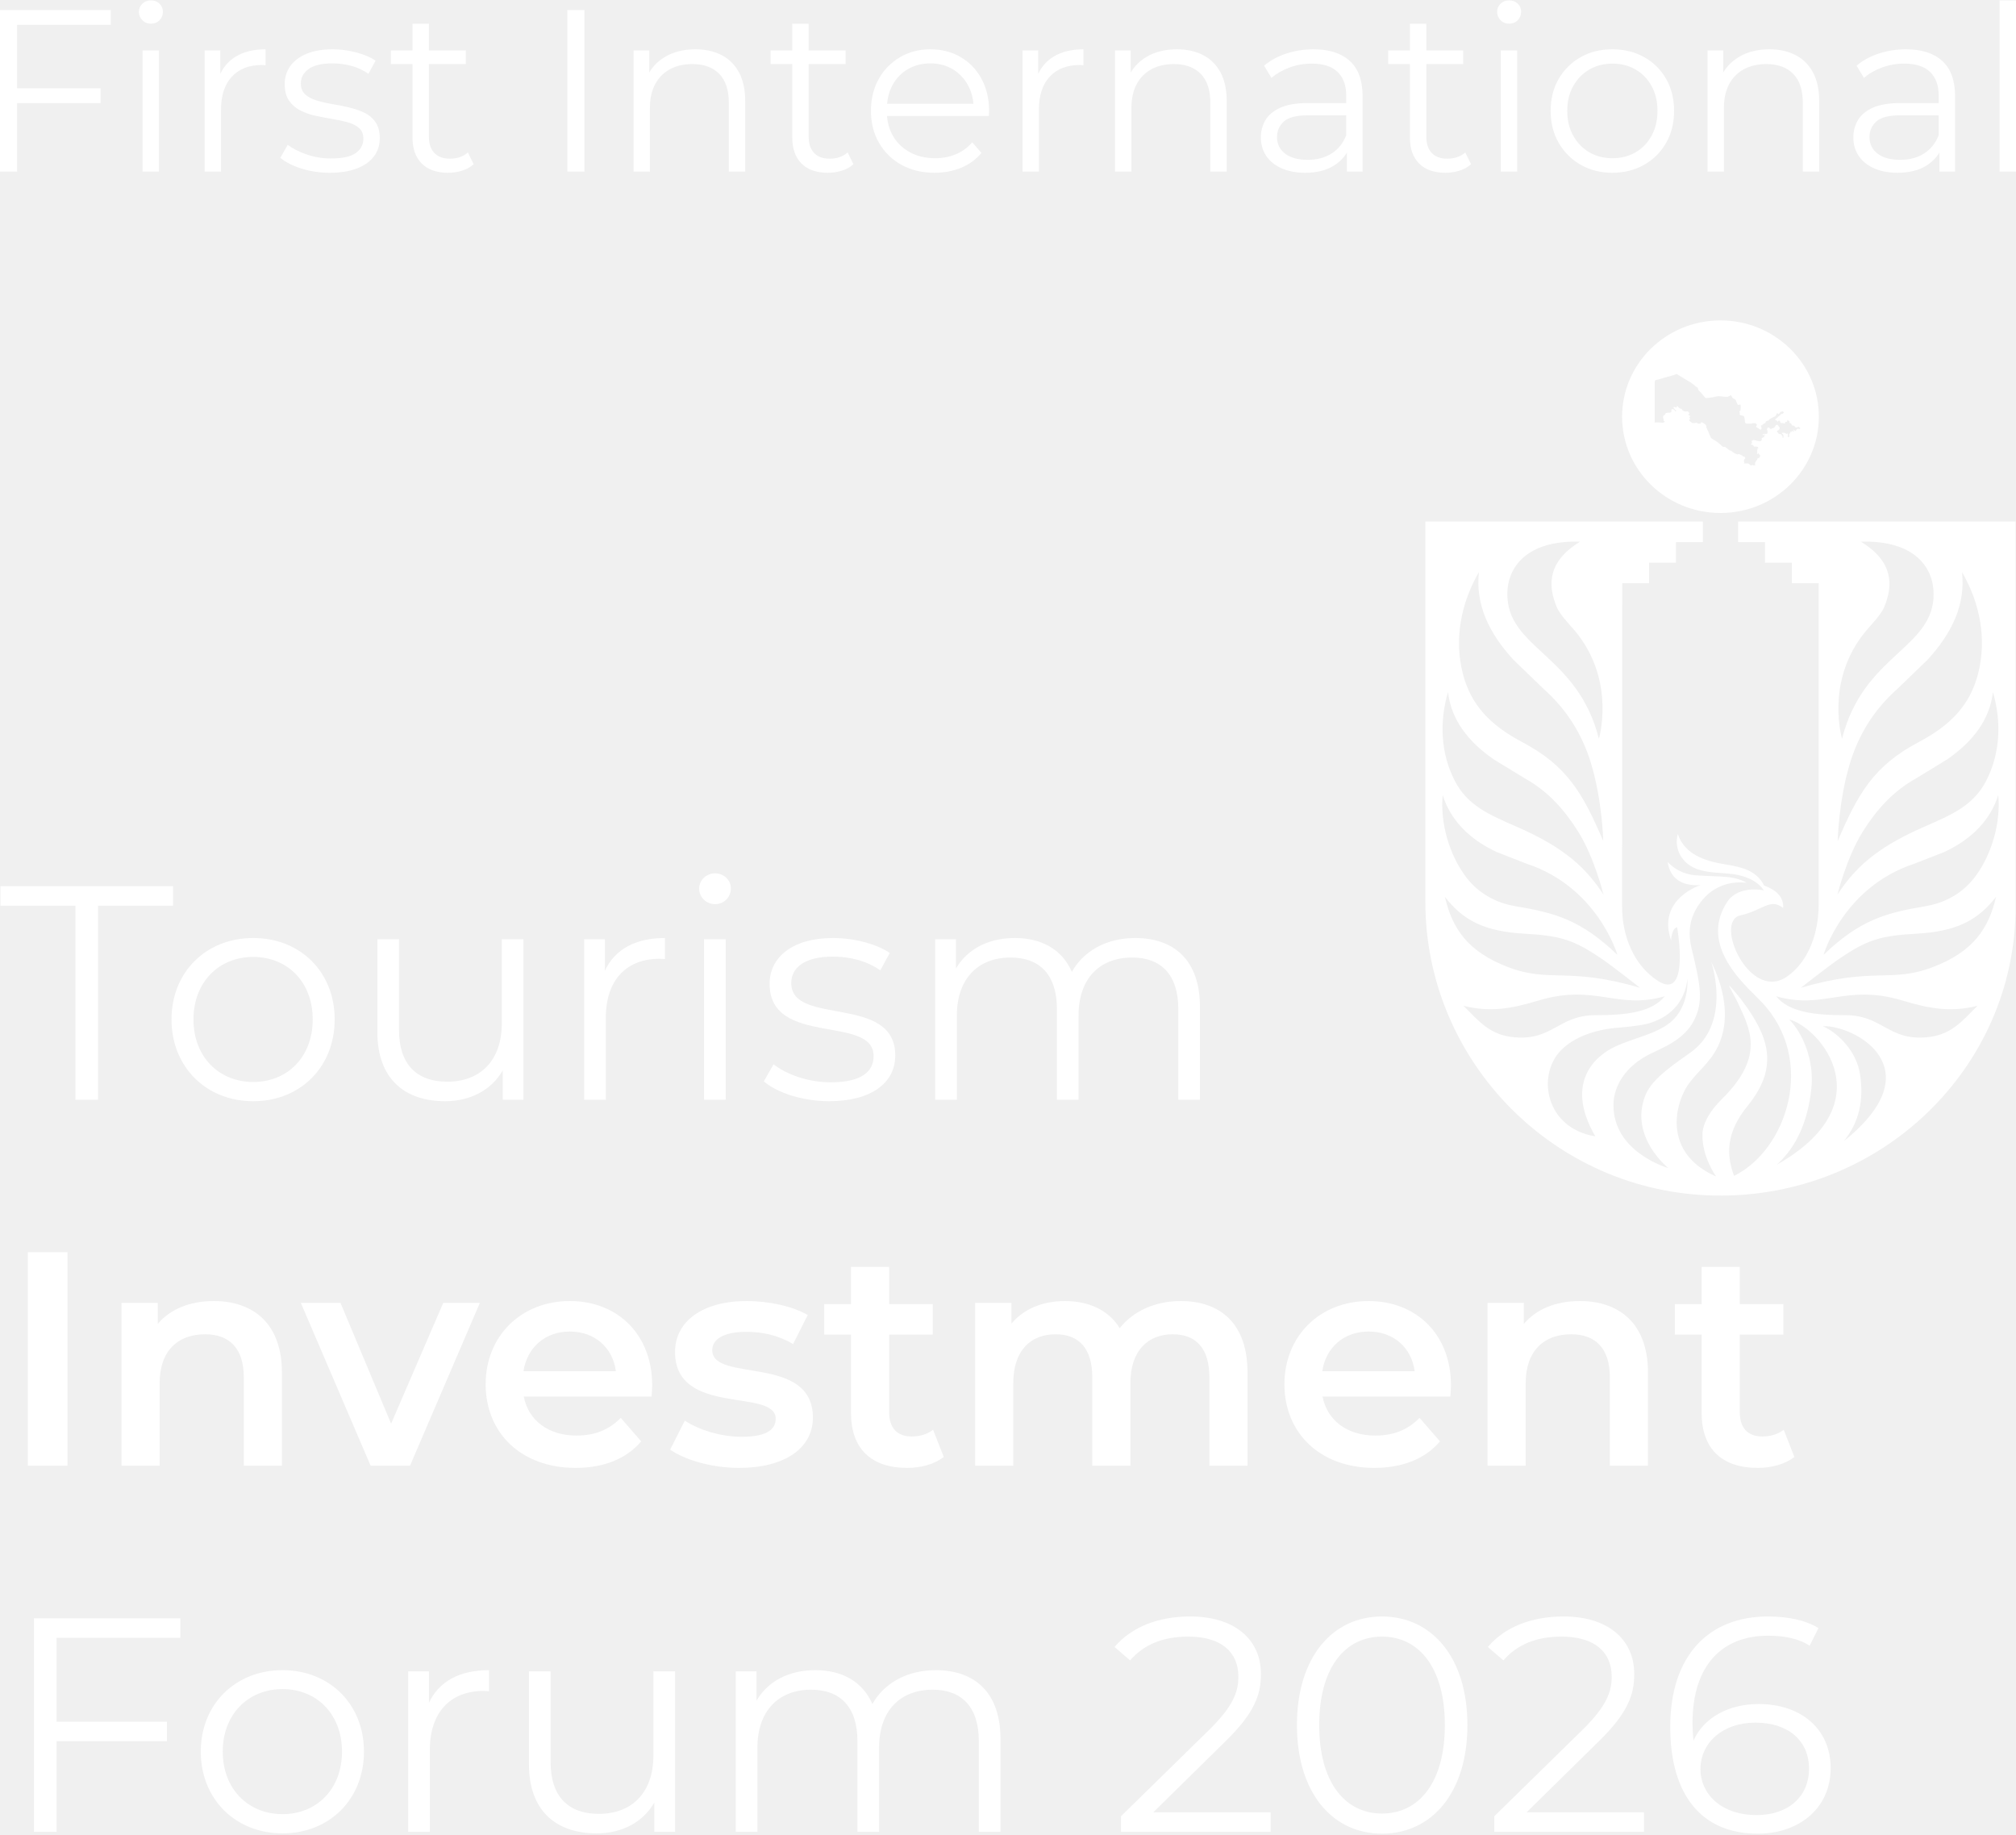
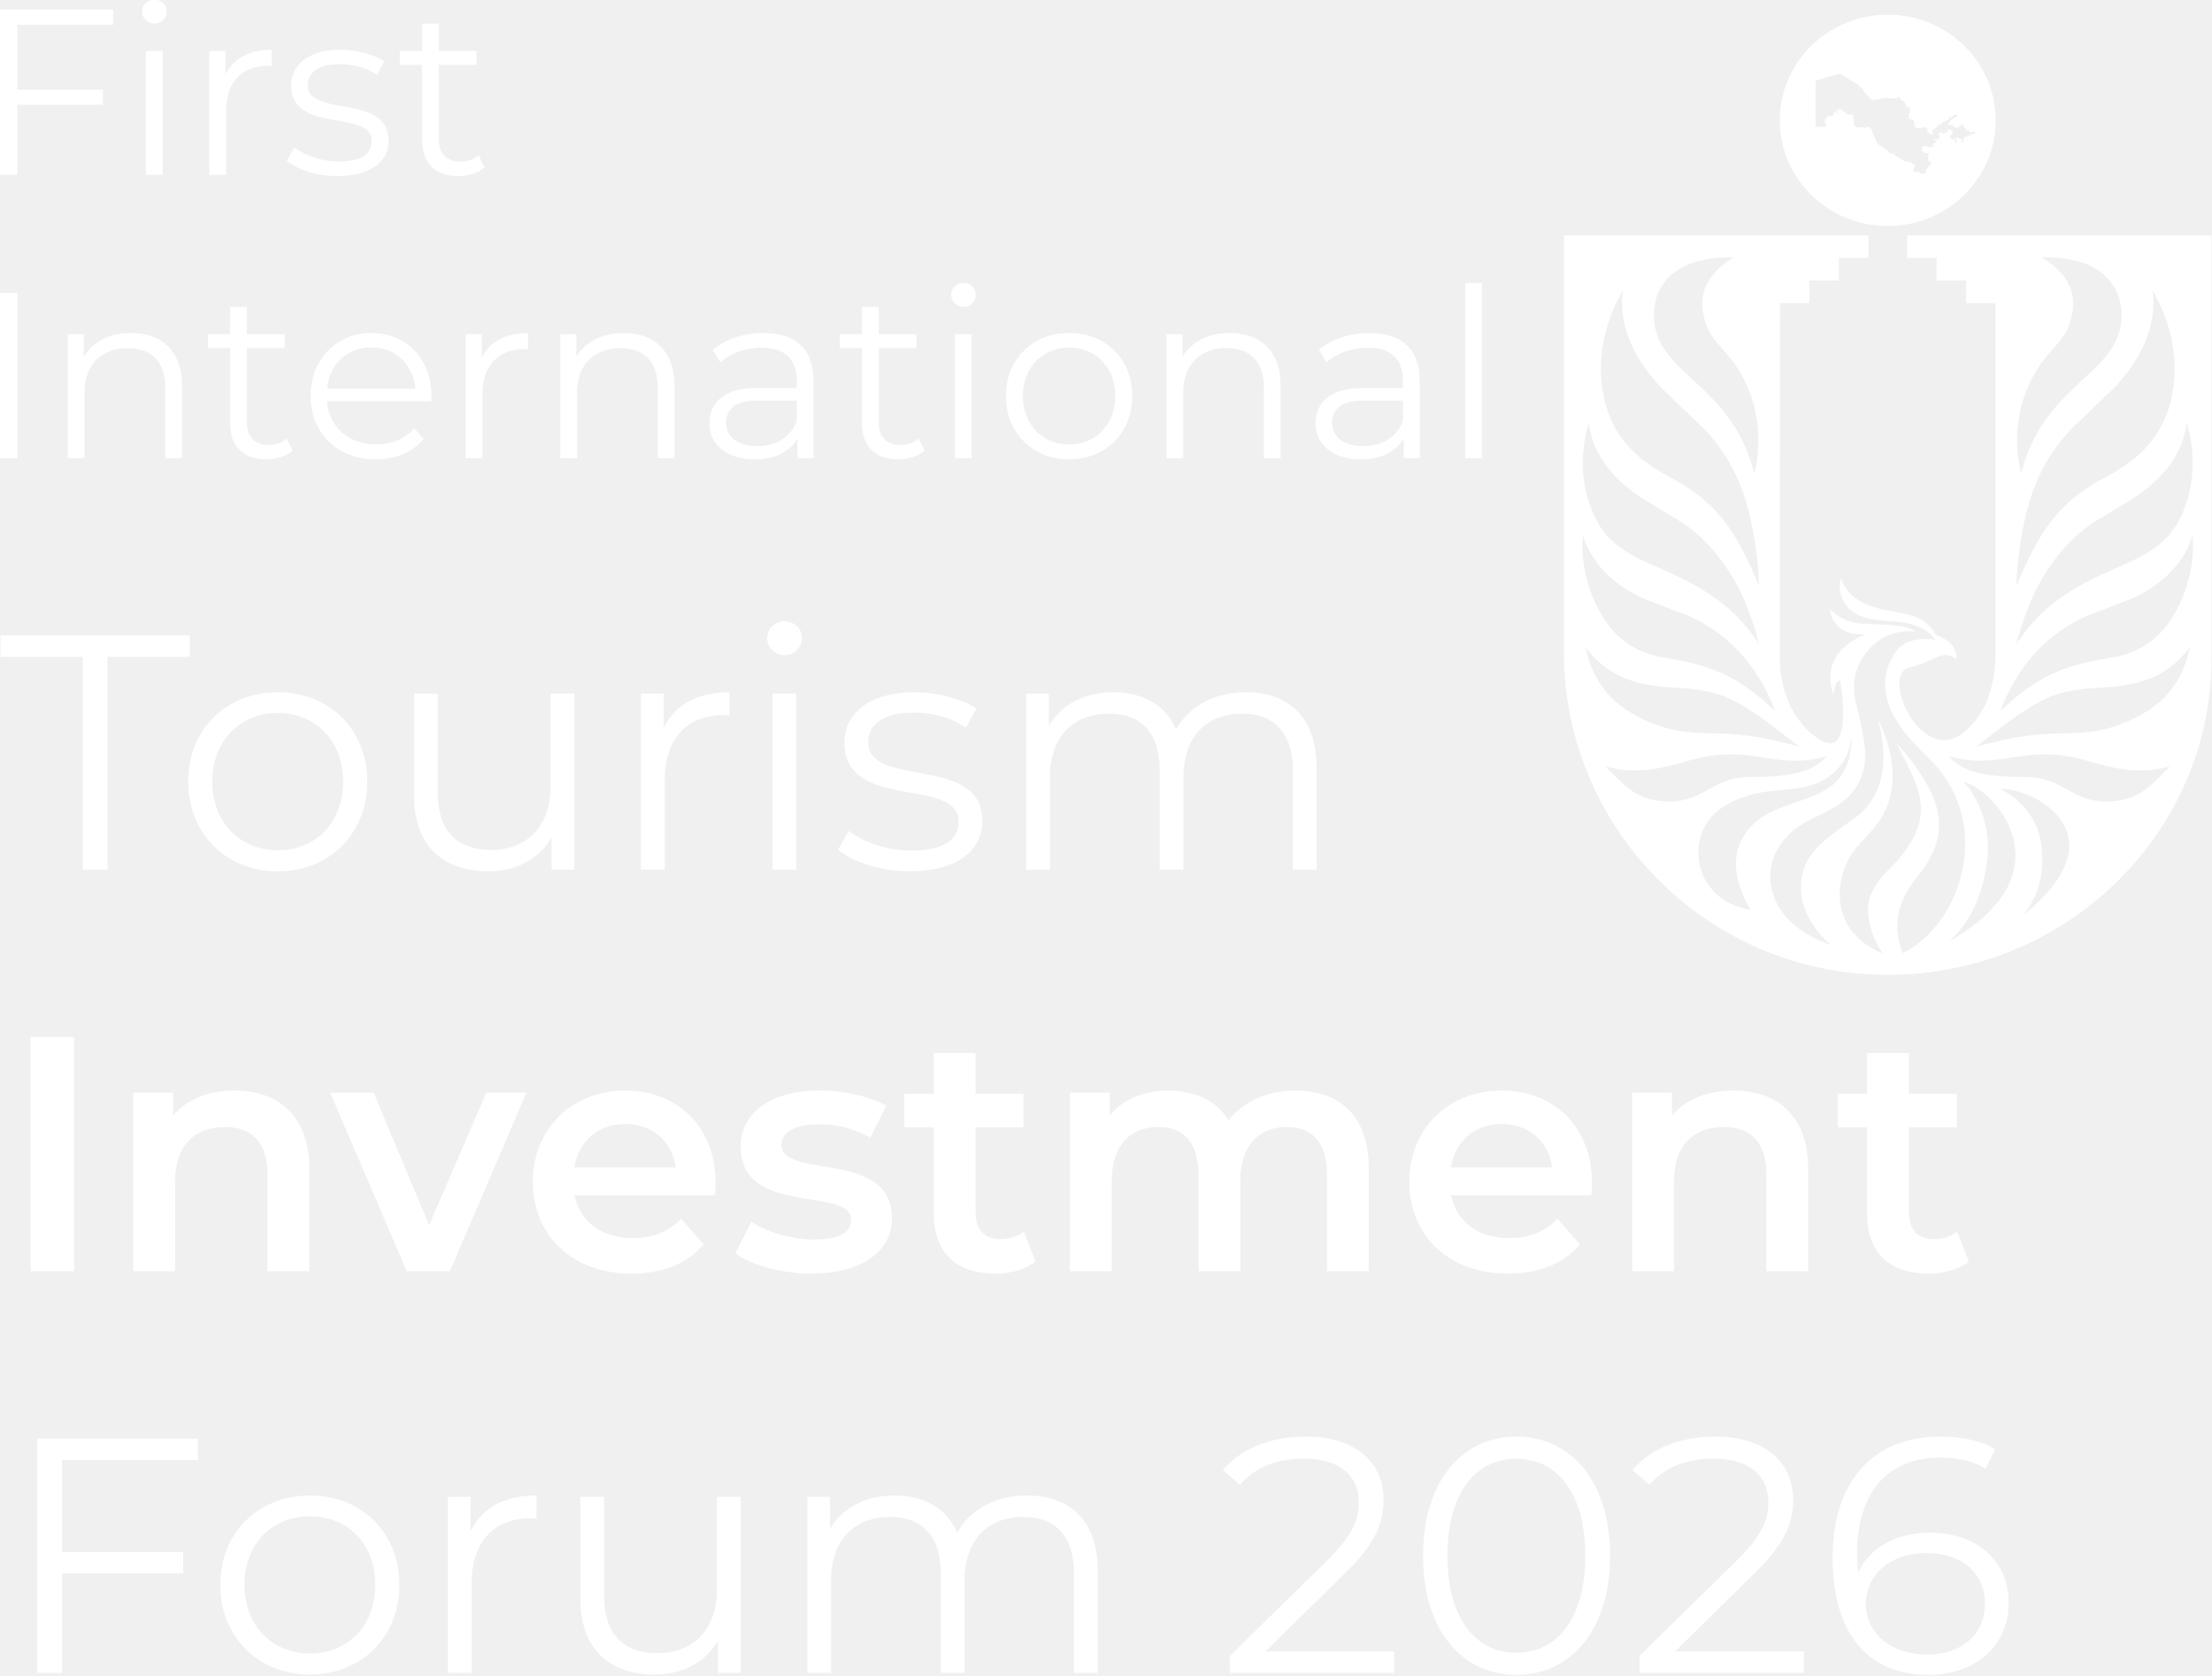
- <svg xmlns="http://www.w3.org/2000/svg" aria-label="First International Tourism Investment Forum 2026" viewBox="226.897 71.632 396.601 360.785">
+ <svg xmlns="http://www.w3.org/2000/svg" aria-label="First International Tourism Investment Forum 2026" viewBox="226.897 132.013 396.601 300.404">
  <g fill="#fff">
    <path id="forum-lockup-white-mark" d="M615.392 244.15c-2.963 3.893-6.955 5.263-9.76 5.728-7.764 1.287-12.861 2.712-19.996 9.552 0 0 3.842-13.302 17.868-17.927l5.888-2.298c5.514-2.576 9.135-6.415 10.611-11.197.537 5.33-1.263 11.746-4.611 16.143m-8.254 17.692c-8.287 3.16-11.572-.12-25.961 4.062 0 0 5.654-4.427 7.621-5.755 5.279-3.563 7.842-4.48 14.988-4.871 7.845-.43 12.118-2.507 15.794-7.267-1.464 6.26-4.5 10.803-12.442 13.83m-1.297 13.807c-7.487.642-8.626-4.351-15.904-4.351-5.985 0-11.03-.544-13.627-3.718 9.48 2.714 13.606-2.526 24.862.839 4.997 1.493 9.317 2.415 14.762 1.024-3.196 3.168-5.22 5.787-10.093 6.206m-16.212 20.417c3.12-3.808 3.935-8.274 3.185-13.16-.671-4.368-4.078-7.973-7.313-9.448 6.217-.217 22.021 8.273 4.128 22.608m-13.196 4.643c4.086-3.684 6.141-8.845 6.808-14.978.597-5.482-1.657-10.85-4.352-13.591 6.046 1.575 18.842 16.517-2.456 28.569m16.993-65.63c2.629-4.153 5.836-7.816 10.464-10.387l6.076-3.708c4.973-3.458 8.326-7.673 8.998-13.215 1.675 5.738 1.498 11.932-1.332 17.429-2.505 4.867-6.753 6.667-12.211 9.049-9.68 4.225-13.718 8.278-17.046 13.324 0 0 1.797-7.35 5.051-12.492m-2.561-13.44c1.671-5.437 4.605-10.344 9.235-14.461l5.989-5.78c4.788-5.205 7.509-10.838 6.788-17.261 3.473 6.025 4.938 13.052 3.165 19.993-1.57 6.143-5.404 10.134-11.606 13.414-8.949 4.73-11.979 10.099-16.015 19.504 0 0 .167-7.996 2.444-15.408m2.12-43.475c10.71-.306 14.306 5.202 14.306 10.328 0 10.728-13.837 11.857-18.012 28.427 0 0-3.232-10.708 3.978-20.29 1.375-1.827 3.562-3.816 4.319-5.623 1.86-4.441 1.663-9.017-4.591-12.842m-52.247 116.96c-9.802-1.586-11.582-11.966-6.764-16.911 2.698-2.77 7.107-4.147 11.241-4.452.328-.025 4.151-.35 5.741-.772 4.167-1.11 7.367-3.97 7.904-8.83 0 0 .452 5.43-3.36 8.548-2.84 2.324-7.065 3.024-10.77 4.723-3.497 1.604-10.337 6.763-3.992 17.694m-15.859-19.476c-4.874-.42-6.898-3.038-10.093-6.206 5.445 1.39 9.764.469 14.761-1.024 11.257-3.365 15.382 1.875 24.862-.84-2.597 3.175-7.642 3.719-13.627 3.719-7.278 0-8.417 4.993-15.903 4.35m2.055-20.37c7.145.393 9.708 1.309 14.988 4.872 1.966 1.328 7.62 5.755 7.62 5.755-14.389-4.181-17.674-.902-25.961-4.062-7.942-3.028-10.978-7.57-12.441-13.831 3.675 4.76 7.948 6.837 15.794 7.267m-16.217-27.271c1.476 4.782 5.096 8.62 10.61 11.197l5.888 2.298c14.026 4.625 17.868 17.927 17.868 17.927-7.135-6.84-12.232-8.265-19.996-9.552-2.805-.465-6.796-1.835-9.76-5.727-3.348-4.397-5.147-10.813-4.61-16.143m1.038-20.24c.672 5.543 4.025 9.758 8.998 13.216l6.076 3.708c4.628 2.57 7.835 6.234 10.464 10.387 3.254 5.142 5.052 12.492 5.052 12.492-3.329-5.046-7.366-9.1-17.046-13.324-5.459-2.382-9.706-4.182-12.211-9.05-2.83-5.496-3.008-11.69-1.333-17.428m6.087-23.632c-.72 6.423 2 12.056 6.788 17.262l5.989 5.779c4.63 4.117 7.565 9.024 9.235 14.462 2.278 7.412 2.444 15.408 2.444 15.408-4.035-9.405-7.066-14.774-16.014-19.504-6.203-3.28-10.037-7.271-11.606-13.414-1.774-6.941-.308-13.968 3.164-19.993m19.892-5.972c-6.254 3.825-6.451 8.4-4.591 12.842.757 1.807 2.944 3.796 4.32 5.624 7.209 9.58 3.977 20.289 3.977 20.289-4.175-16.57-18.011-17.7-18.011-28.427 0-5.126 3.596-10.634 14.305-10.328m31.098-3.951v4.042h5.284v4.043h5.283v4.043h5.284v63.089c0 5.539-1.881 11.215-6.186 14.243-7.392 5.2-14.525-10.864-9.218-12.006 4.349-.937 5.857-3.51 8.419-1.443.114-2.308-1.53-3.612-3.746-4.422-1.527-2.972-4.311-3.62-7.601-4.155-4.06-.661-8.025-1.95-9.381-5.961-.828 2.98.885 5.935 3.996 6.948 3.146 1.025 6.157.378 9.298 1.497 1.488.53 2.781 1.348 3.639 2.625-2.729-.552-5.757.064-7.161 2.174-5.243 7.877 1.887 14.975 5.594 18.652.437.433.829.822 1.145 1.156 10.799 11.419 4.964 29.037-5.443 34.163-1.578-4.181-1.58-8.562 2.665-13.773 6.345-7.787 4.054-13.8-1.111-20.707-.369-.494-2.083-2.624-2.565-2.99.099.377 1.385 2.64 1.631 3.177 2.358 5.139 5.706 10.577-2.999 19.169-2.588 2.553-3.779 4.926-3.841 6.887-.142 4.469 2.678 8.346 2.678 8.346-9.333-4.074-8.555-12.192-6.269-16.747 1.498-2.988 4.239-4.724 6.055-7.758 1.843-3.08 2.2-6.448 1.803-9.625-.373-2.977-1.408-5.786-2.527-8.024 0 0 1.271 3.72.981 8.017-.225 3.322-1.383 6.988-4.787 9.549-2.555 1.92-7.724 5.038-9.147 8.584-3.295 8.209 4.504 14.367 4.504 14.367s-10.972-3.105-10.799-12.574c.066-3.638 2.409-7.48 7.142-9.847 2.422-1.213 6.812-2.785 8.734-6.695 1.846-3.756 1.271-6.711-.533-14.21-.904-3.76-.038-6.851 2.228-9.502 2.127-2.488 5.175-3.691 8.621-3.292-1.615-.957-3.473-1.152-5.365-1.244 0 0-3.598-.131-4.794-.235-2.116-.185-3.939-1.117-5.376-2.603.466 3.072 2.592 4.795 6.509 4.543.06-.055-8.695 2.67-5.83 10.884 0 0 .064-2.32 1.183-2.61 0 0 2.634 14.7-3.809 10.54-4.639-2.994-7.012-8.7-7.012-14.563l.028-63.624h5.284v-4.043h5.284v-4.043h5.284v-4.042h-54.584v74.817c0 31.155 25.231 57.22 57.063 57.74 32.518.532 59.049-25.105 59.049-56.805v-75.752Zm-16.416-19.574.009-.692v-7.074l.037-.328.055-.124.771-.187.532-.168.486-.142.697-.204 1.11-.302.638-.218 2.794 1.682.174.142.459.33.302.283.413.275.101.4.119.114.468.506.413.471.404.515.229.017.376-.053.542-.07.339-.045.395-.107.303-.062.467-.044.441.035.238.018.294.053.321.01.431.008.129-.062.247-.125.211-.124.11.062.202.391.248.204.367.186s.128.205.138.231l.082.266.202.444.156.124.147-.008.211-.089.101.071.018.301-.009.347-.028.408-.22.231.064.195v.47l.083.08.229.044.367.098.175.107.073.284.055.301.055.533s.11.204.119.24c.009.035.175.062.175.062h.357s.487.017.532.017.23-.062.23-.062l.183-.053s.285 0 .313.01c.027.008.155.034.183.034s.101.071.101.071l.101.142.082.062-.009.063-.11.115-.073.16.018.115.138.08.275.142c.037.018.174.151.174.151l.11.08.211.053.129-.08.009-.16v-.15l-.018-.125-.101-.168.018-.16h.275l.046-.195.202-.089.138-.116.128-.044.101-.042.037-.224.064-.07.174-.072.129-.07.229-.046.101-.204.339-.204.23-.106.312-.16.312-.16.156-.177.018-.133.073-.169.138-.115.138.115.146.071.101-.098.028-.07.091-.125.184-.16h.124l.073-.057.101-.045.142.036.01.066h.1l.06.076-.06.133s-.082.08-.096.09c-.014.008-.119.096-.119.096l-.078.04s-.129.01-.152 0c-.022-.009-.091.005-.105.022a2 2 0 0 0-.069.151v.054l-.115.048-.119.076-.133.12-.142.12-.055.097-.101.067-.101.088-.156.111-.064.062-.055.165.275.075.115.084.023.098.064.071s.05-.018.064-.027.064-.106.064-.106l.06-.062.138-.027.119.053.046.102.023.116.055.124.059.06.088.038h.206s.138.01.156 0c.018-.009.151.071.151.071l.032.026.152-.026.046-.067.055-.2.068-.035.143.04.087-.08.096-.115.028-.19s.023-.05.036-.05c.014 0 .06.027.06.027l.032.088.11.062.11.045.069.075-.004.12-.01.142.133.071.138.036.069.057.018.08.06.076.004.102s.037.057.06.075a.7.7 0 0 0 .138.058l.137.022h.097l.128.071.041.08.051.09.087.065.179.071.11-.026.096-.032.088-.017.073-.07.037-.037.096.036s.018.035.023.053.092.05.092.05l.05.043.083.08.027.115-.105.08-.152-.03-.101-.023-.123.022-.207.031-.037.093s.074.071.074.09c0 .017 0 .04-.028.04h-.179l-.004.132s-.087.04-.101.04a1 1 0 0 1-.115-.093l-.087-.027-.119-.119-.083-.027-.032.098.11.062.046.066v.102l-.046.05h-.156l-.096-.098-.092-.009-.055.075.018.102-.082.022s-.046-.053-.06-.057-.087 0-.087 0l-.064.057.041.142s-.055.085-.06.098a1 1 0 0 1-.114.102h-.092l.041.524-.023.093-.068.05h-.111l-.073-.04-.023-.063.037-.076-.047-.535-.082-.02s-.036.076-.068.076l-.17-.005s-.119-.115-.133-.119l-.165-.054-.097-.022h-.312l-.145.07.113.157.147.093.073.093v.368l.023.076v.048l-.055.04h-.188v-.115l.055-.078.014-.064-.046-.04-.096-.062-.037-.142-.086-.144-.088.046s-.069-.009-.069-.022-.037-.097-.037-.097h-.087l-.064.044s-.101-.036-.119-.044c-.019-.009-.115-.076-.115-.098a1 1 0 0 0-.014-.093l-.05-.067s-.055-.018-.069-.018-.096-.062-.096-.062l-.019-.062-.045-.115.055-.076.087-.084.133-.035.091-.094.101-.137.06-.124v-.156l-.018-.12-.087-.07-.088-.085-.05-.093-.06-.076-.11-.097-.138-.04s-.165.062-.183.075a2 2 0 0 0-.101.13l-.041.137-.051.088-.156.138-.096.058-.11.022-.11.013-.092.044-.059.054s-.074.044-.088.044-.11.018-.128.01c-.018-.01-.101-.04-.115-.063-.014-.022-.105-.129-.105-.129s-.051-.066-.074-.07-.128-.005-.128-.005l-.151.035-.088.138-.046.146v.111l.074.17.027.15v.16l-.032.097v.142c0 .013-.069.09-.069.09l-.155.017-.262-.023-.165.023s-.101.013-.124.031c-.023.017-.17.088-.17.088l-.041.08h.202l.11-.062.128-.04.097.027.004.106-.091.031h-.156v.098l.124.071v.12l-.069.057-.129-.03-.059.084-.005.057-.078.031h-.078l-.092.045-.027.093v.284l-.041.093-.069.067-.074.057-.096.031h-.248l-.266-.048-.101-.005-.119-.044-.133-.045-.197-.053-.152-.013-.092-.004h-.119l-.096.053-.078.071-.083.035-.023.102.023.094.046.097v.09c0 .012-.018.088-.018.088l-.051.057h-.073l-.041.071v.147l.119.022h.151l.11.04.069.08.051.097.027.107.078.031h.464l.151.035.073.036.092.075.046.09-.037.075-.101.057-.059.076.032.088-.014.08-.041.085-.014.124v.173l.041.102-.046.053-.004.107-.032.142.041.044h.096l.115-.129.083.036.064.093.05.12.106.031.037.09.05.11-.202.461h-.188l-.087.031-.069.098.009.09-.238.323-.248.39.014.435v.09l-.151-.046-.138.01-.101-.023-.097-.018-.1.014-.225.035-.179-.075-.078-.085-.11-.115-.101-.062-.147-.045-.294.01-.463.013v-.085l.078-.044-.014-.089-.064-.075v-.311s-.023-.093 0-.106c.023-.014.138-.16.138-.16s.087-.107.096-.124 0-.12 0-.12-.027-.12-.037-.138a.4.4 0 0 0-.11-.084c-.013 0-.101-.053-.123-.053-.023 0-.175-.009-.175-.009l-.142-.169-.119-.062-.207-.08-.192-.102-.101-.026h-.11l-.133.04-.124.008s-.184-.084-.198-.093a9 9 0 0 0-.252-.115l-.202-.12-.146-.067s-.138-.093-.143-.106a1 1 0 0 0-.133-.124l-.169-.11-.225-.05-.321-.235-.468-.364-.096-.08s-.092-.027-.106-.027a.5.5 0 0 0-.101.014c-.023.01-.165 0-.165 0s-.119-.063-.147-.07a1 1 0 0 1-.147-.095l-.11-.124-.179-.173-.165-.142-.477-.386-.459-.297-.394-.227-.303-.21-.188-.349-.206-.479-.152-.408-.17-.342-.137-.288-.119-.293v-.244l-.088-.173s-.11-.129-.123-.133a1 1 0 0 1-.147-.102 1 1 0 0 0-.064-.089l-.138-.04-.129-.089-.123-.089-.221.058-.1.16-.101.062-.211-.013-.221-.023-.165-.126s-.192-.029-.211-.02-.147.04-.147.04l-.178.018-.239.004-.142-.018-.34-.26-.261-.175-.023-.195.138-.089.05-.155-.083-.115-.064-.076.042-.106.091-.085.009-.115-.087-.093-.142-.07-.078-.08-.037-.076.088-.07.1-.037-.013-.208-.147-.156s-.083-.11-.101-.115-.193-.018-.193-.018l-.247.04-.193.005a2 2 0 0 1-.193-.089l-.192-.098-.092-.133s-.041-.11-.069-.133a1.4 1.4 0 0 0-.211-.11c-.014 0-.165-.014-.165-.014s-.124-.098-.142-.12c-.019-.022-.23-.204-.234-.218a3 3 0 0 0-.161-.168l-.096.031-.028.115v.098s-.05.044-.069.044c-.018 0-.197-.062-.197-.062l-.087-.04-.124-.004-.124.053-.036.111.087.12.133.111.059.102.115.115.124.13.028.083s-.033.044-.046.044c-.014 0-.156-.008-.161-.022s-.096-.19-.096-.19l-.078-.089-.165-.102-.175-.036h-.11s-.078.031-.082.045l-.042.106.005.08.037.155s-.046.093-.042.107c.005.013-.11.12-.11.12l-.11.048c-.018.01-.17.031-.17.031h-.123l-.418.027-.133.062-.133.13-.023.11-.059.071-.097.075-.087.045-.101.057-.06.191v.186l.046.182.032.111s0 .138.005.151c.005.014.028.17.028.17l.055.074.114.04.042.08-.028.071-.128.04-.051.098-.348.013-.289-.04-.432-.04-.334.005-.381.022Zm12.944 17.886c10.687 0 19.352-8.479 19.352-18.938s-8.665-18.938-19.352-18.938-19.352 8.48-19.352 18.938c0 10.46 8.664 18.938 19.352 18.938" />
-     <path id="forum-lockup-white-title" d="M230.255 105.385h-3.358V73.613h21.786v2.905h-18.428zm16.431-13.48h-16.794V89h16.794zm11.483 13.48h-3.222V81.556h3.222zm-1.588-29.094q-.999 0-1.68-.68-.681-.681-.681-1.634 0-.954.681-1.612t1.68-.658 1.679.636.681 1.588q0 .999-.658 1.68-.659.68-1.702.68m13.797 29.094h-3.222V81.556h3.086v6.491l-.317-1.135q.998-2.723 3.358-4.153t5.855-1.43v3.132q-.181 0-.363-.022-.181-.023-.363-.023-3.767 0-5.9 2.292t-2.134 6.513zm21.378.227q-2.95 0-5.583-.84-2.632-.839-4.13-2.11l1.453-2.542q1.452 1.089 3.721 1.884t4.766.794q3.404 0 4.902-1.067t1.498-2.836q0-1.317-.84-2.066-.839-.748-2.201-1.134t-3.041-.658-3.336-.636-3.018-1.066q-1.362-.704-2.202-1.929t-.839-3.268q0-1.952 1.089-3.495t3.2-2.428q2.11-.886 5.151-.886 2.315 0 4.63.613t3.812 1.611l-1.407 2.588q-1.588-1.09-3.404-1.566-1.815-.477-3.631-.477-3.222 0-4.743 1.112-1.52 1.112-1.52 2.837 0 1.362.839 2.133.84.772 2.224 1.203t3.041.703 3.314.659q1.656.385 3.041 1.043 1.384.659 2.224 1.861.839 1.203.839 3.155 0 2.088-1.157 3.608t-3.359 2.36-5.333.84m23.284 0q-3.358 0-5.174-1.815-1.815-1.816-1.815-5.129V76.291h3.222v22.195q0 2.088 1.067 3.223t3.063 1.134q2.134 0 3.541-1.225l1.134 2.315q-.953.862-2.292 1.271t-2.746.408m3.495-21.378h-14.751v-2.678h14.751zm23.33 21.151h-3.359V73.613h3.359zm12.89 0h-3.223V81.556h3.087v6.536l-.5-1.225q1.135-2.587 3.631-4.062 2.497-1.476 5.946-1.476 2.905 0 5.106 1.112t3.45 3.382 1.248 5.719v13.843h-3.223V91.859q0-3.767-1.883-5.696t-5.288-1.929q-2.542 0-4.425 1.022-1.884 1.021-2.905 2.95t-1.021 4.652zm34.994.227q-3.359 0-5.174-1.815-1.816-1.816-1.816-5.129V76.291h3.223v22.195q0 2.088 1.066 3.223t3.064 1.134q2.133 0 3.54-1.225l1.135 2.315q-.953.862-2.292 1.271t-2.746.408m3.495-21.378h-14.751v-2.678h14.751zm17.52 21.378q-3.722 0-6.536-1.566t-4.403-4.312-1.588-6.286 1.52-6.263q1.521-2.724 4.176-4.29t5.968-1.566q3.359 0 5.969 1.521t4.107 4.266 1.498 6.332q0 .227-.023.477-.022.249-.022.522h-20.743v-2.406h19.018l-1.271.953q0-2.587-1.112-4.607t-3.018-3.154q-1.906-1.135-4.403-1.135-2.451 0-4.402 1.135t-3.041 3.177-1.09 4.675v.499q0 2.723 1.203 4.789t3.359 3.222q2.156 1.158 4.924 1.158 2.179 0 4.063-.772t3.245-2.36l1.815 2.088q-1.588 1.906-3.971 2.905t-5.242.998m20.515-.227h-3.223V81.556h3.087v6.491l-.318-1.135q.999-2.723 3.359-4.153t5.855-1.43v3.132q-.182 0-.363-.022-.182-.023-.363-.023-3.768 0-5.901 2.292t-2.133 6.513zm18.201 0h-3.223V81.556h3.086v6.536l-.499-1.225q1.135-2.587 3.631-4.062 2.497-1.476 5.946-1.476 2.905 0 5.106 1.112t3.45 3.382 1.248 5.719v13.843h-3.223V91.859q0-3.767-1.883-5.696t-5.288-1.929q-2.542 0-4.425 1.022-1.884 1.021-2.905 2.95t-1.021 4.652zm45.478 0h-3.086v-5.265l-.136-.862v-8.806q0-3.041-1.702-4.675t-5.061-1.633q-2.315 0-4.403.771-2.087.772-3.54 2.043l-1.452-2.406q1.815-1.543 4.357-2.383t5.356-.84q4.629 0 7.148 2.293 2.519 2.292 2.519 6.967zm-11.301.227q-2.678 0-4.653-.885t-3.018-2.451-1.044-3.608q0-1.861.885-3.382.885-1.52 2.905-2.451 2.02-.93 5.424-.93h8.215v2.405h-8.124q-3.45 0-4.789 1.226t-1.339 3.041q0 2.042 1.589 3.268t4.448 1.225q2.723 0 4.698-1.248 1.974-1.248 2.882-3.608l.726 2.224q-.908 2.36-3.154 3.767t-5.651 1.407m27.596 0q-3.359 0-5.175-1.815-1.815-1.816-1.815-5.129V76.291h3.222v22.195q0 2.088 1.067 3.223t3.064 1.134q2.133 0 3.54-1.225l1.135 2.315q-.953.862-2.292 1.271t-2.746.408m3.495-21.378h-14.752v-2.678h14.752zm10.62 21.151h-3.222V81.556h3.222zm-1.588-29.094q-.999 0-1.68-.68-.68-.681-.68-1.634 0-.954.68-1.612.681-.658 1.68-.658t1.679.636.681 1.588q0 .999-.658 1.68t-1.702.68m20.288 29.321q-3.449 0-6.195-1.566t-4.335-4.312-1.588-6.286q0-3.586 1.588-6.309t4.312-4.266q2.723-1.544 6.218-1.544 3.54 0 6.286 1.544 2.746 1.543 4.312 4.266t1.566 6.309q0 3.54-1.566 6.286t-4.334 4.312-6.264 1.566m0-2.859q2.587 0 4.584-1.158t3.155-3.268 1.157-4.879q0-2.814-1.157-4.902t-3.155-3.245-4.538-1.157q-2.542 0-4.539 1.157t-3.177 3.245-1.18 4.902q0 2.769 1.18 4.879 1.18 2.111 3.177 3.268 1.997 1.158 4.493 1.158m21.968 2.632h-3.223V81.556h3.087v6.536l-.499-1.225q1.134-2.587 3.631-4.062t5.945-1.476q2.905 0 5.107 1.112 2.201 1.112 3.449 3.382t1.248 5.719v13.843h-3.222V91.859q0-3.767-1.884-5.696t-5.288-1.929q-2.541 0-4.425 1.022-1.884 1.021-2.905 2.95t-1.021 4.652zm45.479 0h-3.087v-5.265l-.136-.862v-8.806q0-3.041-1.702-4.675t-5.061-1.633q-2.314 0-4.402.771-2.088.772-3.54 2.043l-1.453-2.406q1.816-1.543 4.357-2.383t5.356-.84q4.63 0 7.149 2.293 2.519 2.292 2.519 6.967zm-11.302.227q-2.678 0-4.652-.885t-3.018-2.451-1.044-3.608q0-1.861.885-3.382.885-1.52 2.905-2.451 2.019-.93 5.423-.93h8.216v2.405h-8.125q-3.449 0-4.788 1.226t-1.339 3.041q0 2.042 1.588 3.268t4.448 1.225q2.724 0 4.698-1.248t2.882-3.608l.726 2.224q-.907 2.36-3.154 3.767t-5.651 1.407m23.284-.227h-3.222V71.707h3.222" />
+     <path id="forum-lockup-white-title" d="M230.028 163.364h-3.131v-29.622h20.312v2.708h-17.181zm15.319-12.568H229.69v-2.708h15.657zm10.707 12.568h-3.005v-22.217h3.005zm-1.481-27.125q-.931 0-1.566-.635t-.635-1.524q0-.888.635-1.502.635-.613 1.566-.613t1.565.592q.635.592.635 1.481 0 .931-.614 1.566-.613.635-1.586.635m12.864 27.125h-3.004v-22.217h2.877v6.052l-.296-1.058q.931-2.539 3.131-3.872 2.201-1.333 5.459-1.333v2.92q-.169 0-.338-.021t-.339-.022q-3.512 0-5.501 2.138t-1.989 6.072zm19.932.212q-2.751 0-5.205-.783t-3.851-1.968l1.354-2.37q1.354 1.016 3.47 1.757t4.443.74q3.174 0 4.571-.994 1.396-.995 1.396-2.645 0-1.227-.783-1.926t-2.052-1.058-2.835-.613-3.111-.593q-1.544-.338-2.814-.994-1.269-.656-2.052-1.799t-.783-3.046q0-1.82 1.015-3.259 1.016-1.439 2.984-2.264t4.803-.825q2.158 0 4.316.571t3.555 1.502l-1.312 2.413q-1.481-1.016-3.174-1.46-1.692-.445-3.385-.445-3.005 0-4.422 1.037-1.418 1.037-1.418 2.645 0 1.269.783 1.989.783.719 2.073 1.121t2.836.656q1.544.254 3.089.614 1.545.359 2.835.973t2.074 1.735q.783 1.122.783 2.941 0 1.947-1.079 3.364-1.079 1.418-3.132 2.201t-4.972.783m21.709 0q-3.132 0-4.824-1.693-1.693-1.693-1.693-4.782v-20.862h3.004v20.693q0 1.947.995 3.005.994 1.057 2.856 1.057 1.989 0 3.301-1.142l1.058 2.158q-.889.804-2.137 1.185t-2.56.381m3.258-19.932h-13.753v-2.497h13.753m-82.308 72.999h-3.131v-29.623h3.131zm12.018 0h-3.004v-22.217h2.878v6.093l-.466-1.142q1.058-2.412 3.385-3.788t5.544-1.375q2.708 0 4.761 1.037t3.216 3.153 1.164 5.332v12.907h-3.005v-12.611q0-3.513-1.756-5.311t-4.93-1.799q-2.37 0-4.126.953-1.756.952-2.708 2.75t-.953 4.338zm32.627.211q-3.131 0-4.824-1.693-1.692-1.692-1.692-4.781V187.02h3.004v20.693q0 1.947.995 3.005.994 1.058 2.856 1.058 1.989 0 3.301-1.143l1.058 2.158q-.889.804-2.137 1.185-1.249.381-2.561.381m3.259-19.932h-13.753v-2.496h13.753zm16.335 19.932q-3.47 0-6.094-1.46t-4.105-4.02-1.481-5.861 1.418-5.84 3.893-3.999 5.565-1.46q3.131 0 5.564 1.418t3.83 3.978 1.397 5.903q0 .212-.022.444-.021.233-.021.487h-19.339v-2.243h17.731l-1.185.889q0-2.412-1.037-4.295t-2.814-2.942q-1.777-1.057-4.104-1.057-2.286 0-4.105 1.057-1.82 1.058-2.836 2.963-1.015 1.904-1.015 4.358v.466q0 2.539 1.121 4.464 1.122 1.926 3.132 3.005t4.591 1.079q2.031 0 3.788-.719 1.756-.72 3.025-2.201l1.693 1.947q-1.481 1.777-3.703 2.708t-4.887.931m19.127-.211h-3.004v-22.217h2.877v6.051l-.296-1.058q.931-2.539 3.131-3.872 2.201-1.333 5.459-1.333v2.92q-.169 0-.338-.021t-.339-.021q-3.512 0-5.501 2.137t-1.989 6.072zm16.97 0h-3.005v-22.217h2.878v6.093l-.466-1.142q1.058-2.412 3.386-3.788 2.327-1.375 5.543-1.375 2.708 0 4.761 1.037t3.216 3.153 1.164 5.332v12.907h-3.005v-12.611q0-3.513-1.756-5.311t-4.93-1.799q-2.37 0-4.126.953-1.756.952-2.708 2.75t-.952 4.338zm42.402 0h-2.878v-4.909l-.127-.804v-8.21q0-2.835-1.587-4.359-1.586-1.523-4.718-1.523-2.158 0-4.105.719-1.946.72-3.301 1.905l-1.354-2.243q1.693-1.439 4.063-2.222t4.993-.783q4.317 0 6.665 2.137 2.349 2.137 2.349 6.496zm-10.537.211q-2.497 0-4.338-.825t-2.814-2.285-.973-3.364q0-1.736.825-3.153t2.708-2.285 5.057-.868h7.66v2.243h-7.575q-3.216 0-4.465 1.143-1.248 1.142-1.248 2.835 0 1.904 1.481 3.047 1.481 1.142 4.147 1.142 2.539 0 4.38-1.163t2.687-3.365l.677 2.074q-.846 2.2-2.941 3.512t-5.268 1.312m25.729 0q-3.132 0-4.824-1.693-1.693-1.692-1.693-4.781V187.02h3.005v20.693q0 1.947.994 3.005.995 1.058 2.857 1.058 1.988 0 3.3-1.143l1.058 2.158q-.888.804-2.137 1.185-1.248.381-2.56.381m3.258-19.932h-13.753v-2.496h13.753zm9.903 19.721h-3.005v-22.217h3.005zm-1.481-27.126q-.931 0-1.566-.635t-.635-1.523q0-.889.635-1.503t1.566-.613 1.565.592q.635.593.635 1.481 0 .931-.613 1.566-.614.635-1.587.635m18.916 27.337q-3.216 0-5.777-1.46t-4.041-4.02-1.481-5.861q0-3.343 1.481-5.882t4.02-3.978 5.798-1.439q3.3 0 5.861 1.439t4.02 3.978 1.46 5.882q0 3.301-1.46 5.861t-4.041 4.02-5.84 1.46m0-2.666q2.412 0 4.274-1.079t2.941-3.047 1.079-4.549q0-2.624-1.079-4.57t-2.941-3.026q-1.862-1.079-4.232-1.079t-4.232 1.079-2.962 3.026q-1.1 1.946-1.1 4.57 0 2.581 1.1 4.549t2.962 3.047 4.19 1.079m20.481 2.455h-3.004v-22.217h2.878v6.093l-.466-1.142q1.058-2.412 3.385-3.788t5.544-1.375q2.708 0 4.761 1.037t3.216 3.153 1.164 5.332v12.907h-3.005v-12.611q0-3.513-1.756-5.311t-4.93-1.799q-2.37 0-4.126.953-1.756.952-2.708 2.75t-.953 4.338zm42.403 0h-2.878v-4.909l-.127-.804v-8.21q0-2.835-1.587-4.359-1.587-1.523-4.718-1.523-2.158 0-4.105.719-1.946.72-3.301 1.905l-1.354-2.243q1.693-1.439 4.063-2.222t4.993-.783q4.317 0 6.665 2.137 2.349 2.137 2.349 6.496zm-10.537.211q-2.497 0-4.338-.825t-2.814-2.285-.973-3.364q0-1.736.825-3.153t2.708-2.285 5.057-.868h7.66v2.243h-7.575q-3.216 0-4.465 1.143-1.248 1.142-1.248 2.835 0 1.904 1.481 3.047 1.481 1.142 4.147 1.142 2.539 0 4.38-1.163t2.687-3.365l.677 2.074q-.846 2.2-2.941 3.512t-5.268 1.312m21.709-.211h-3.005v-31.4h3.005" />
    <path id="forum-lockup-white-line-1" d="M241.738 249.76h-14.76v-3.84h33.959v3.84h-14.76v38.158h-4.44Zm46.679 22.379c0-7.38-4.979-12.3-11.699-12.3s-11.76 4.92-11.76 12.3 5.04 12.299 11.76 12.299 11.699-4.92 11.699-12.3m-27.779 0c0-9.36 6.84-16.02 16.08-16.02s16.019 6.66 16.019 16.02-6.779 16.08-16.019 16.08-16.08-6.72-16.08-16.08m69.238-15.778v31.558h-4.08v-5.76c-2.22 3.84-6.299 6.06-11.339 6.06-8.04 0-13.32-4.5-13.32-13.56V256.36h4.26v17.88c0 6.72 3.48 10.14 9.48 10.14 6.6 0 10.74-4.26 10.74-11.46v-16.56Zm27.841-.24v4.14c-.36 0-.72-.06-1.02-.06-6.6 0-10.619 4.2-10.619 11.64v16.078h-4.26V256.36h4.08v6.18c1.98-4.2 6-6.42 11.82-6.42m7.68.239h4.26v31.559h-4.26Zm-.96-9.96c0-1.619 1.38-2.999 3.12-2.999s3.12 1.32 3.12 2.94c0 1.74-1.32 3.119-3.12 3.119-1.74 0-3.12-1.379-3.12-3.06m12.72 37.919 1.92-3.36c2.52 1.98 6.78 3.54 11.22 3.54 6 0 8.46-2.04 8.46-5.16 0-8.22-20.46-1.74-20.46-14.219 0-5.16 4.44-9 12.48-9 4.08 0 8.52 1.14 11.16 2.94l-1.86 3.42c-2.76-1.92-6.06-2.7-9.3-2.7-5.7 0-8.22 2.22-8.22 5.22 0 8.52 20.46 2.1 20.46 14.22 0 5.46-4.8 8.998-13.02 8.998-5.22 0-10.26-1.679-12.84-3.899m85.798-14.699v18.299h-4.26v-17.88c0-6.66-3.359-10.08-9.059-10.08-6.48 0-10.56 4.202-10.56 11.4v16.56h-4.26v-17.88c0-6.66-3.359-10.08-9.119-10.08-6.42 0-10.559 4.202-10.559 11.4v16.56h-4.261V256.36h4.08v5.759c2.221-3.78 6.3-6 11.58-6 5.22 0 9.3 2.22 11.22 6.66 2.279-4.08 6.779-6.66 12.479-6.66 7.68 0 12.719 4.44 12.719 13.5" />
    <path id="forum-lockup-white-line-2" d="M232.378 317.92h7.8v41.998h-7.8Zm49.979 23.639v18.359h-7.5v-17.4c0-5.7-2.82-8.46-7.62-8.46-5.34 0-8.94 3.24-8.94 9.66v16.2h-7.5v-32.04h7.14v4.14c2.46-2.938 6.36-4.498 11.04-4.498 7.68 0 13.38 4.379 13.38 14.039m38.94-13.68-13.74 32.039h-7.74l-13.738-32.04h7.799l9.96 23.76 10.259-23.76Zm8.581 13.439h18.179c-.6-4.62-4.14-7.8-9.06-7.8-4.86 0-8.4 3.12-9.12 7.8m25.2 4.98h-25.14c.9 4.68 4.8 7.68 10.38 7.68 3.6 0 6.42-1.14 8.7-3.48l4.02 4.62c-2.88 3.42-7.38 5.22-12.9 5.22-10.74 0-17.7-6.9-17.7-16.44s7.02-16.379 16.56-16.379c9.36 0 16.2 6.54 16.2 16.56 0 .6-.06 1.5-.12 2.218m3.661 10.441 2.88-5.7c2.82 1.86 7.14 3.18 11.16 3.18 4.739 0 6.719-1.32 6.719-3.54 0-6.12-19.8-.36-19.8-13.139 0-6.06 5.46-10.02 14.1-10.02 4.26 0 9.12 1.02 12 2.76l-2.88 5.7c-3.06-1.8-6.12-2.4-9.18-2.4-4.56 0-6.72 1.5-6.72 3.6 0 6.48 19.8.72 19.8 13.26 0 5.998-5.52 9.9-14.52 9.9-5.34 0-10.68-1.562-13.56-3.6m53.821 1.439c-1.8 1.44-4.5 2.16-7.2 2.16-7.02 0-11.04-3.72-11.04-10.8v-15.42h-5.28v-6h5.28V320.8h7.5v7.319h8.58v6h-8.58v15.24c0 3.12 1.56 4.799 4.44 4.799 1.56 0 3.06-.42 4.2-1.32Zm59.758-16.619v18.359h-7.5v-17.4c0-5.7-2.64-8.46-7.199-8.46-4.92 0-8.34 3.24-8.34 9.6v16.26h-7.5v-17.4c0-5.7-2.64-8.46-7.199-8.46-4.98 0-8.34 3.24-8.34 9.6v16.26h-7.5v-32.04h7.14v4.08c2.4-2.878 6.12-4.438 10.5-4.438 4.68 0 8.58 1.739 10.8 5.339 2.578-3.3 6.9-5.34 11.998-5.34 7.74 0 13.14 4.38 13.14 14.04m14.703-.241h18.178c-.6-4.62-4.14-7.8-9.06-7.8-4.858 0-8.398 3.12-9.118 7.8m25.197 4.98H487.08c.9 4.68 4.798 7.68 10.379 7.68 3.6 0 6.42-1.14 8.7-3.48l4.02 4.62c-2.88 3.42-7.38 5.22-12.9 5.22-10.74 0-17.7-6.9-17.7-16.44s7.02-16.379 16.56-16.379c9.36 0 16.199 6.54 16.199 16.56 0 .6-.06 1.5-.12 2.218m38.88-4.738v18.359h-7.5v-17.4c0-5.7-2.82-8.46-7.62-8.46-5.34 0-8.94 3.24-8.94 9.66v16.2h-7.5v-32.04h7.14v4.14c2.46-2.938 6.36-4.498 11.04-4.498 7.68 0 13.38 4.379 13.38 14.039m28.8 16.619c-1.8 1.44-4.5 2.16-7.2 2.16-7.02 0-11.04-3.72-11.04-10.8v-15.42h-5.28v-6h5.28V320.8h7.5v7.319h8.58v6h-8.58v15.24c0 3.12 1.56 4.799 4.44 4.799 1.56 0 3.06-.42 4.2-1.32Z" />
    <path id="forum-lockup-white-line-3" d="M238.018 393.76v16.499h21.72v3.84h-21.72v17.819h-4.44V389.92h28.8v3.84Zm56.159 22.379c0-7.38-4.98-12.3-11.7-12.3s-11.76 4.92-11.76 12.3 5.04 12.3 11.76 12.3 11.7-4.92 11.7-12.3m-27.78 0c0-9.36 6.84-16.02 16.08-16.02s16.02 6.66 16.02 16.02-6.78 16.079-16.02 16.079-16.08-6.72-16.08-16.08m56.7-16.018v4.14c-.36 0-.72-.06-1.02-.06-6.6 0-10.619 4.198-10.619 11.64v16.078h-4.26V400.36h4.08v6.18c1.98-4.2 6-6.42 11.82-6.42m36.599.24v31.558h-4.08v-5.76c-2.22 3.84-6.3 6.06-11.34 6.06-8.04 0-13.32-4.5-13.32-13.56V400.36h4.26v17.88c0 6.72 3.48 10.14 9.48 10.14 6.6 0 10.74-4.26 10.74-11.46v-16.56Zm64.019 13.26v18.298h-4.26V414.04c0-6.66-3.36-10.08-9.06-10.08-6.48 0-10.56 4.2-10.56 11.4v16.56h-4.26v-17.88c0-6.66-3.36-10.08-9.118-10.08-6.42 0-10.56 4.2-10.56 11.4v16.56h-4.26v-31.56h4.08v5.76c2.22-3.78 6.3-6 11.58-6 5.219 0 9.299 2.22 11.219 6.66 2.28-4.08 6.78-6.66 12.48-6.66 7.68 0 12.719 4.44 12.719 13.5m53.161 14.458v3.84h-29.46v-3.06l17.46-17.099c4.74-4.68 5.64-7.5 5.64-10.38 0-4.86-3.42-7.86-9.84-7.86-4.92 0-8.698 1.5-11.46 4.68l-3.06-2.64c3.24-3.839 8.46-6 14.88-6 8.52 0 13.92 4.321 13.92 11.34 0 4.02-1.26 7.62-6.9 13.14l-14.28 14.04Zm34.261-17.159c0-11.22-5.04-17.4-12.36-17.4s-12.36 6.18-12.36 17.4 5.04 17.399 12.36 17.399 12.36-6.18 12.36-17.4m-29.1 0c0-13.38 7.02-21.358 16.74-21.358s16.799 7.979 16.799 21.359c0 13.379-7.08 21.359-16.798 21.359-9.72 0-16.74-7.98-16.74-21.36m68.278 17.16v3.84h-29.459v-3.06l17.46-17.099c4.74-4.68 5.64-7.5 5.64-10.38 0-4.86-3.42-7.86-9.84-7.86-4.92 0-8.7 1.5-11.46 4.68l-3.06-2.64c3.24-3.839 8.46-6 14.88-6 8.52 0 13.92 4.321 13.92 11.34 0 4.02-1.26 7.62-6.9 13.14l-14.28 14.04Zm32.46-8.58c0-5.52-4.08-9.06-10.56-9.06-6.419 0-10.799 3.96-10.799 9.18 0 4.62 3.84 9 11.1 9 6.06 0 10.26-3.54 10.26-9.12m4.26-.119c0 7.859-6.18 12.899-14.34 12.899-11.16 0-17.22-7.74-17.22-20.999 0-14.28 7.8-21.719 19.2-21.719 3.78 0 7.32.66 9.958 2.28l-1.739 3.479c-2.16-1.439-5.04-1.979-8.16-1.979-9.06 0-14.879 5.819-14.879 17.219 0 .96.06 2.16.18 3.419 2.1-4.619 7.02-7.199 12.84-7.199 8.338 0 14.16 4.92 14.16 12.6" />
  </g>
</svg>
